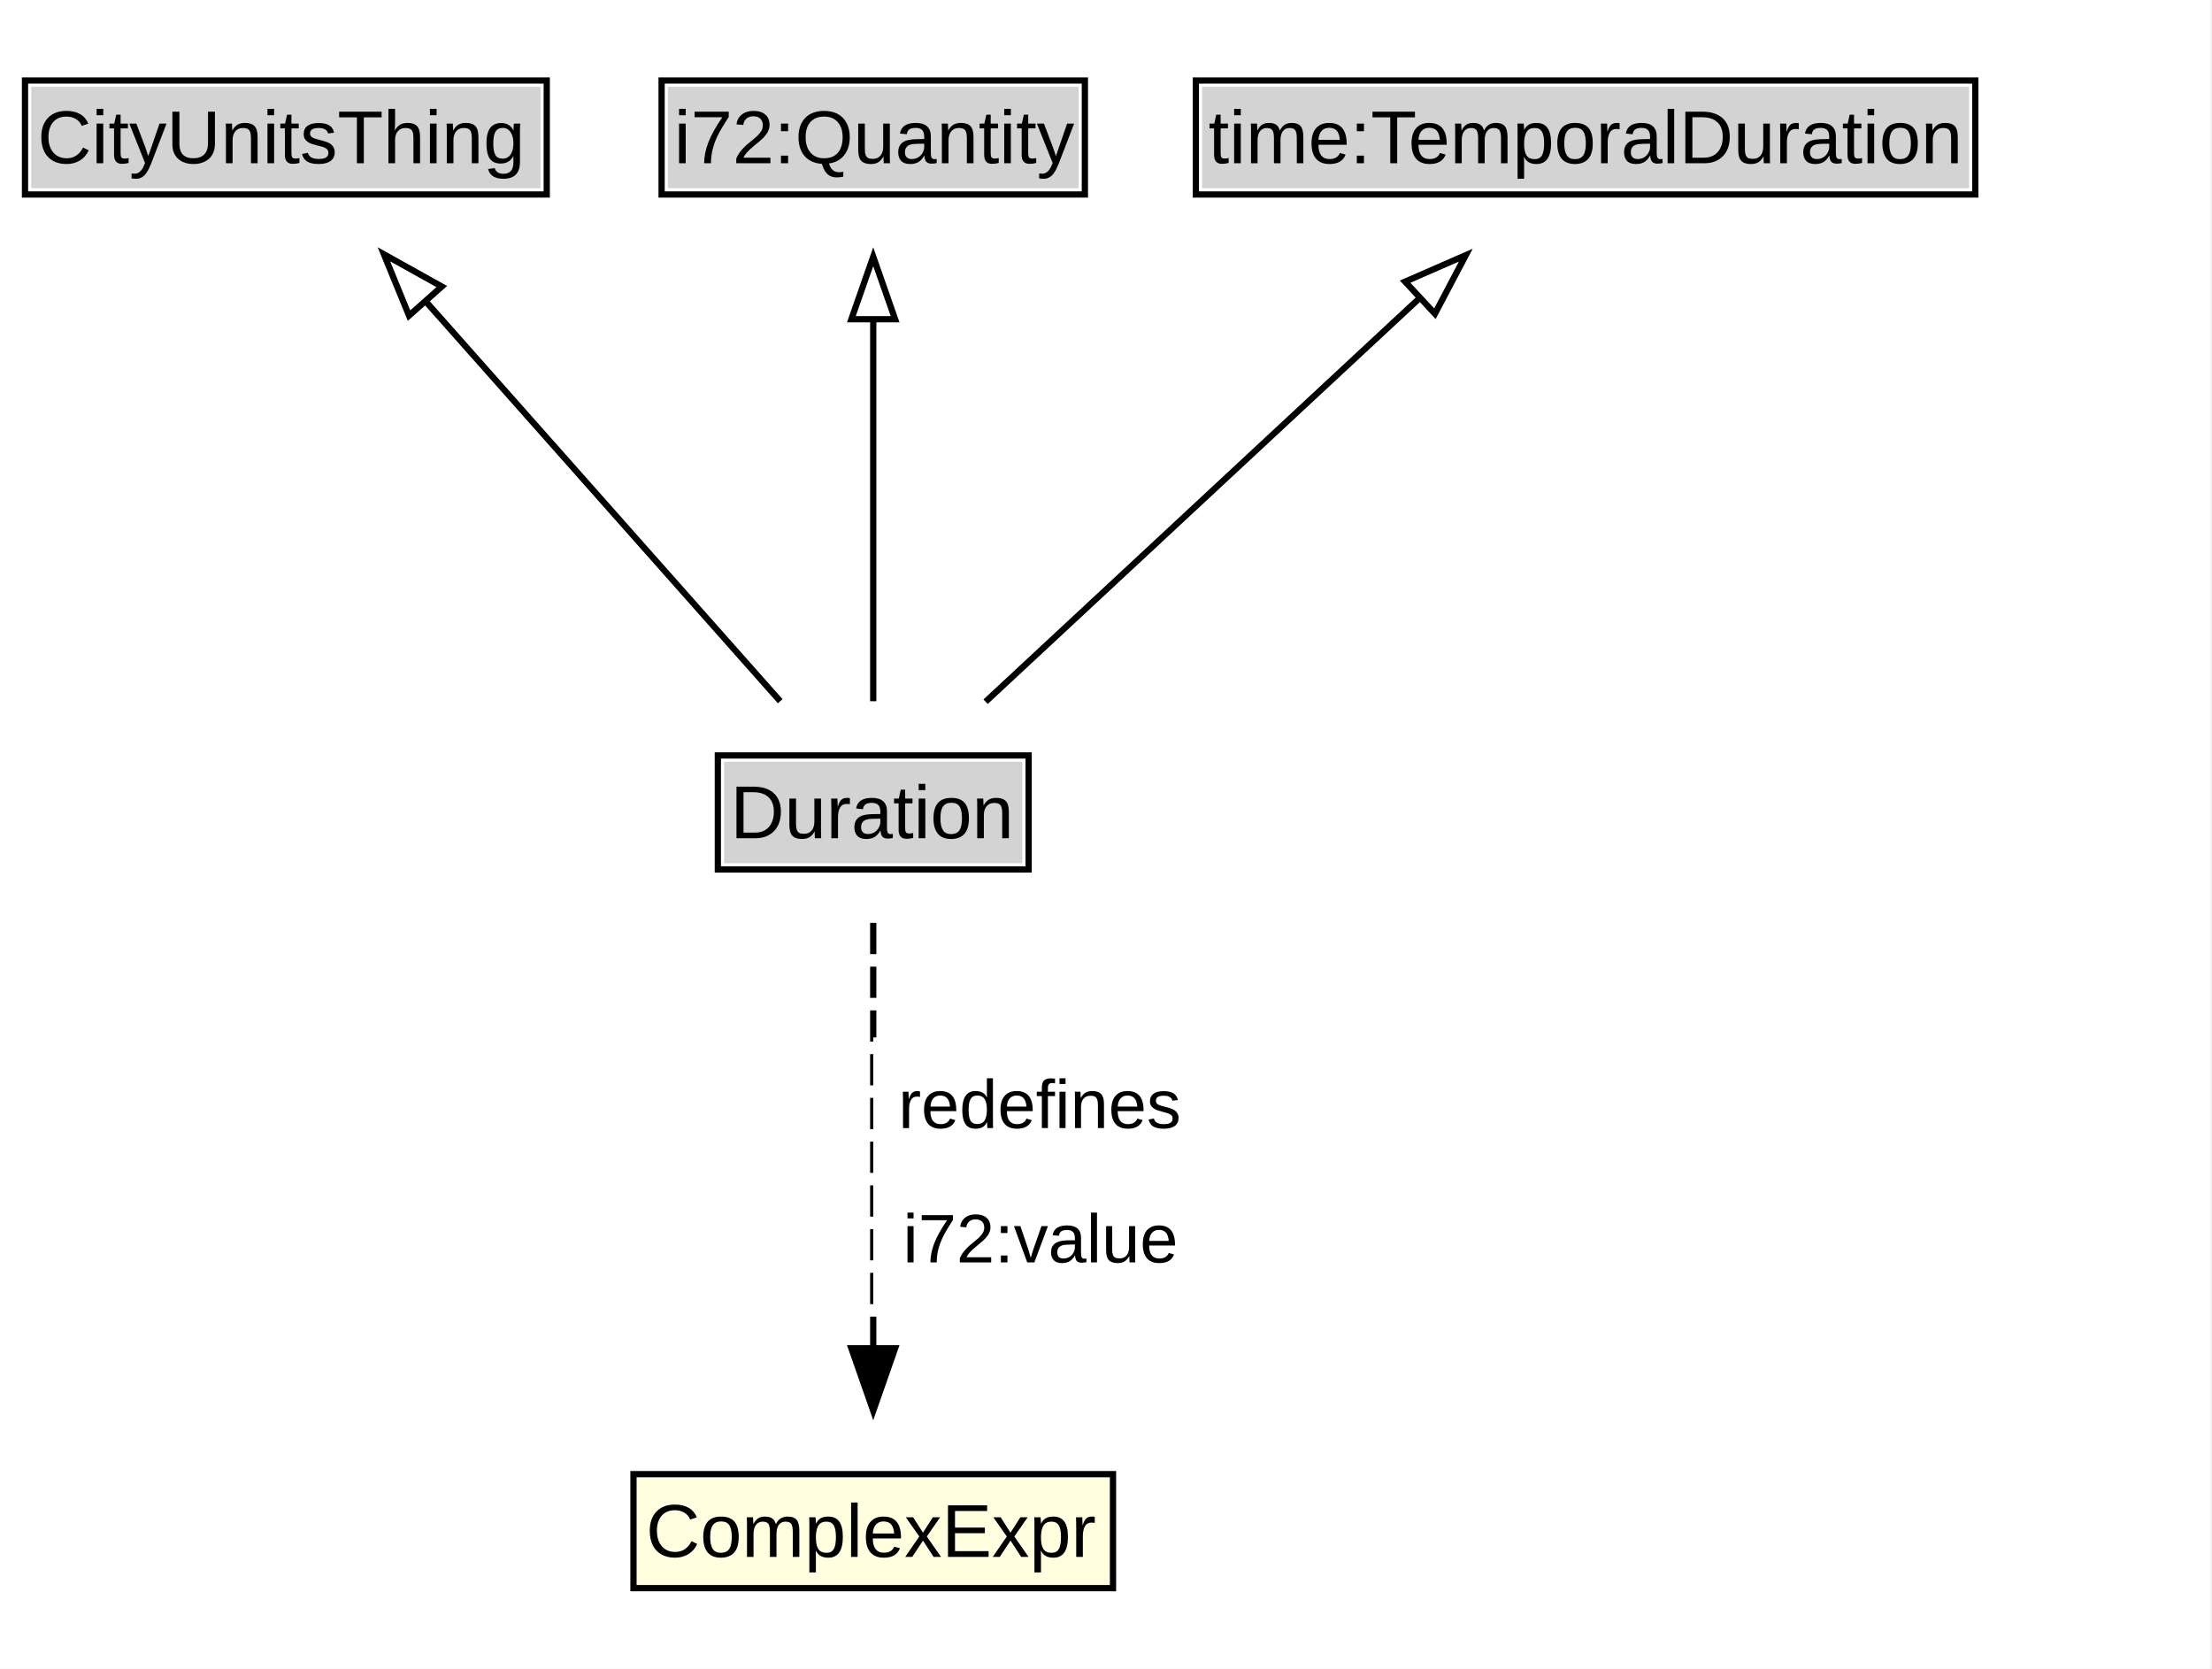
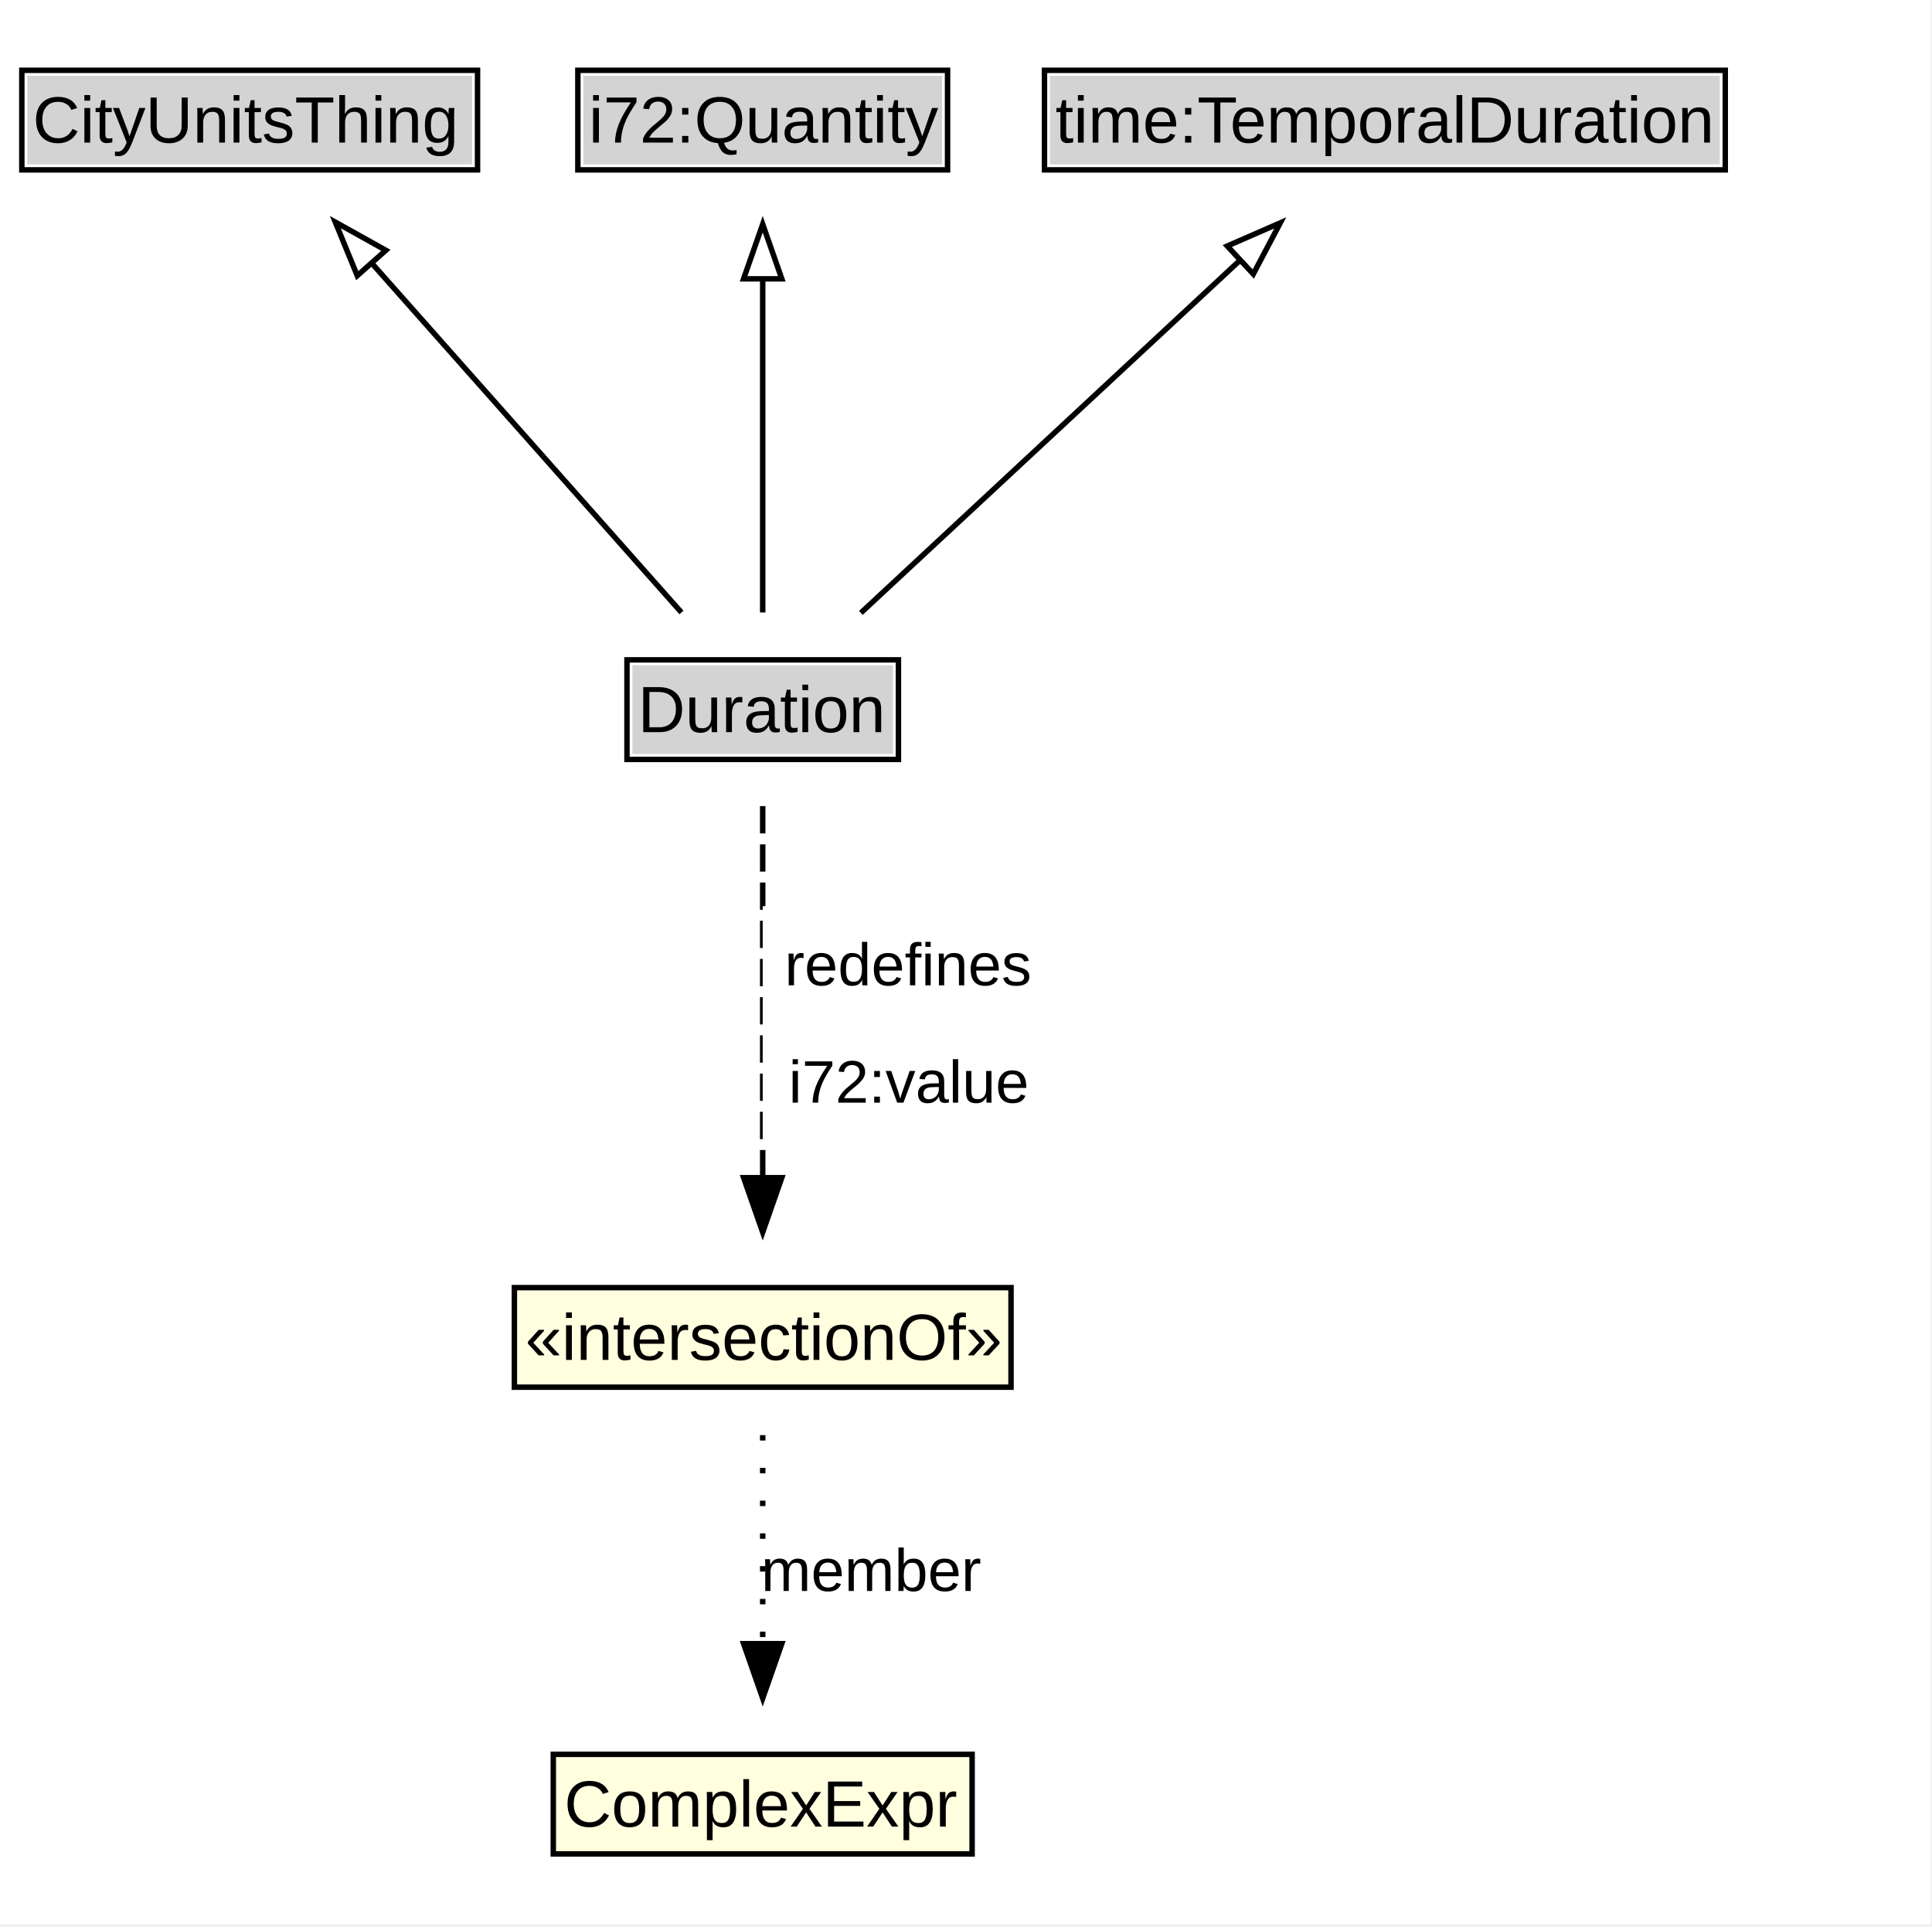
- <svg xmlns="http://www.w3.org/2000/svg" xmlns:xlink="http://www.w3.org/1999/xlink" width="354pt" height="267pt" viewBox="0.00 0.00 354.00 267.00">
-   <g id="graph0" class="graph" transform="scale(1 1) rotate(0) translate(4 263)">
-     <polygon fill="white" stroke="none" points="-4,4 -4,-263 349.75,-263 349.75,4 -4,4" />
+ <svg xmlns="http://www.w3.org/2000/svg" xmlns:xlink="http://www.w3.org/1999/xlink" width="354pt" height="353pt" viewBox="0.00 0.00 354.00 353.00">
+   <g id="graph0" class="graph" transform="scale(1 1) rotate(0) translate(4 348.5)">
+     <polygon fill="white" stroke="none" points="-4,4 -4,-348.5 349.75,-348.5 349.75,4 -4,4" />
    <g id="clust3" class="cluster">
</g>
    <g id="node1" class="node">
      <g id="a_node1">
        <a xlink:href="../CityUnitsThing" xlink:title="&lt;TABLE&gt;">
-           <polygon fill="lightgray" stroke="none" points="1,-232.88 1,-249.12 82.5,-249.12 82.5,-232.88 1,-232.88" />
-           <text xml:space="preserve" text-anchor="start" x="2" y="-236.88" font-family="Arial" font-size="12.00">CityUnitsThing</text>
-           <polygon fill="none" stroke="black" points="0,-231.88 0,-250.12 83.5,-250.12 83.5,-231.88 0,-231.88" />
+           <polygon fill="lightgray" stroke="none" points="1,-318.38 1,-334.62 82.5,-334.62 82.5,-318.38 1,-318.38" />
+           <text xml:space="preserve" text-anchor="start" x="2" y="-322.38" font-family="Arial" font-size="12.00">CityUnitsThing</text>
+           <polygon fill="none" stroke="black" points="0,-317.38 0,-335.62 83.5,-335.62 83.5,-317.38 0,-317.38" />
        </a>
      </g>
    </g>
    <g id="node2" class="node">
      <g id="a_node2">
        <a xlink:href="https://w3id.org/citydata/21972/v1/Quantity" xlink:title="&lt;TABLE&gt;">
-           <polygon fill="lightgray" stroke="none" points="102.88,-232.88 102.88,-249.12 168.62,-249.12 168.62,-232.88 102.88,-232.88" />
-           <text xml:space="preserve" text-anchor="start" x="103.88" y="-236.88" font-family="Arial" font-size="12.00">i72:Quantity</text>
-           <polygon fill="none" stroke="black" points="101.88,-231.88 101.88,-250.12 169.62,-250.12 169.62,-231.88 101.88,-231.88" />
+           <polygon fill="lightgray" stroke="none" points="102.88,-318.38 102.88,-334.62 168.62,-334.62 168.62,-318.38 102.88,-318.38" />
+           <text xml:space="preserve" text-anchor="start" x="103.88" y="-322.38" font-family="Arial" font-size="12.00">i72:Quantity</text>
+           <polygon fill="none" stroke="black" points="101.88,-317.38 101.88,-335.62 169.62,-335.62 169.62,-317.38 101.88,-317.38" />
        </a>
      </g>
    </g>
    <g id="node3" class="node">
      <g id="a_node3">
        <a xlink:href="https://w3id.org/citydata/imported/time/latest/TemporalDuration" xlink:title="&lt;TABLE&gt;">
-           <polygon fill="lightgray" stroke="none" points="188.38,-232.88 188.38,-249.12 311.12,-249.12 311.12,-232.88 188.38,-232.88" />
-           <text xml:space="preserve" text-anchor="start" x="189.38" y="-236.88" font-family="Arial" font-size="12.00">time:TemporalDuration</text>
-           <polygon fill="none" stroke="black" points="187.38,-231.88 187.38,-250.12 312.12,-250.12 312.12,-231.88 187.38,-231.88" />
+           <polygon fill="lightgray" stroke="none" points="188.38,-318.38 188.38,-334.62 311.12,-334.62 311.12,-318.38 188.38,-318.38" />
+           <text xml:space="preserve" text-anchor="start" x="189.38" y="-322.38" font-family="Arial" font-size="12.00">time:TemporalDuration</text>
+           <polygon fill="none" stroke="black" points="187.38,-317.38 187.38,-335.62 312.12,-335.62 312.12,-317.38 187.38,-317.38" />
        </a>
      </g>
    </g>
    <g id="node4" class="node">
      <g id="a_node4">
        <a xlink:href="../Duration" xlink:title="&lt;TABLE&gt;">
-           <polygon fill="lightgray" stroke="none" points="111.88,-124.88 111.88,-141.12 159.62,-141.12 159.62,-124.88 111.88,-124.88" />
-           <text xml:space="preserve" text-anchor="start" x="112.88" y="-128.88" font-family="Arial" font-size="12.00">Duration</text>
-           <polygon fill="none" stroke="black" points="110.88,-123.88 110.88,-142.12 160.62,-142.12 160.62,-123.88 110.88,-123.88" />
+           <polygon fill="lightgray" stroke="none" points="111.88,-210.38 111.88,-226.62 159.62,-226.62 159.62,-210.38 111.88,-210.38" />
+           <text xml:space="preserve" text-anchor="start" x="112.88" y="-214.38" font-family="Arial" font-size="12.00">Duration</text>
+           <polygon fill="none" stroke="black" points="110.88,-209.38 110.88,-227.62 160.62,-227.62 160.62,-209.38 110.88,-209.38" />
        </a>
      </g>
    </g>
    <g id="edge1" class="edge">
-       <path fill="none" stroke="black" d="M120.86,-150.8C105.55,-168.05 81.55,-195.12 64,-214.92" />
-       <polygon fill="none" stroke="black" points="61.46,-212.5 57.44,-222.31 66.7,-217.15 61.46,-212.5" />
+       <path fill="none" stroke="black" d="M120.86,-236.3C105.55,-253.55 81.55,-280.62 64,-300.42" />
+       <polygon fill="none" stroke="black" points="61.46,-298 57.44,-307.81 66.7,-302.65 61.46,-298" />
    </g>
    <g id="edge2" class="edge">
-       <path fill="none" stroke="black" d="M135.75,-150.8C135.75,-167.28 135.75,-192.7 135.75,-212.2" />
-       <polygon fill="none" stroke="black" points="132.25,-211.92 135.75,-221.92 139.25,-211.92 132.25,-211.92" />
+       <path fill="none" stroke="black" d="M135.75,-236.3C135.75,-252.78 135.75,-278.2 135.75,-297.7" />
+       <polygon fill="none" stroke="black" points="132.25,-297.42 135.75,-307.42 139.25,-297.42 132.25,-297.42" />
    </g>
    <g id="edge3" class="edge">
-       <path fill="none" stroke="black" d="M153.73,-150.72C172.46,-168.13 202,-195.6 223.37,-215.47" />
-       <polygon fill="none" stroke="black" points="220.87,-217.93 230.58,-222.17 225.64,-212.8 220.87,-217.93" />
+       <path fill="none" stroke="black" d="M153.73,-236.22C172.46,-253.63 202,-281.1 223.37,-300.97" />
+       <polygon fill="none" stroke="black" points="220.87,-303.43 230.58,-307.67 225.64,-298.3 220.87,-303.43" />
    </g>
    <g id="node6" class="node">
+       <polygon fill="lightyellow" stroke="none" points="90.25,-94.38 90.25,-112.62 181.25,-112.62 181.25,-94.38 90.25,-94.38" />
+       <text xml:space="preserve" text-anchor="start" x="92.25" y="-99.38" font-family="Arial" font-size="12.00">«intersectionOf»</text>
+       <polygon fill="none" stroke="black" points="90.25,-94.38 90.25,-112.62 181.25,-112.62 181.25,-94.38 90.25,-94.38" />
+     </g>
+     <g id="edge5" class="edge">
+       <path fill="none" stroke="black" stroke-dasharray="5,2" d="M135.75,-200.83C135.75,-182.88 135.75,-154.04 135.75,-132.58" />
+       <polygon fill="black" stroke="black" points="139.25,-132.76 135.75,-122.76 132.25,-132.76 139.25,-132.76" />
+       <polygon fill="white" stroke="none" points="135.75,-139.5 135.75,-182.5 188,-182.5 188,-139.5 135.75,-139.5" />
+       <text xml:space="preserve" text-anchor="start" x="139.75" y="-168" font-family="Arial" font-size="11.00">redefines</text>
+       <text xml:space="preserve" text-anchor="start" x="140.5" y="-146.5" font-family="Arial" font-size="11.00">i72:value</text>
+     </g>
+     <g id="node7" class="node">
      <polygon fill="lightyellow" stroke="none" points="97.38,-8.88 97.38,-27.12 174.12,-27.12 174.12,-8.88 97.38,-8.88" />
      <text xml:space="preserve" text-anchor="start" x="99.38" y="-13.88" font-family="Arial" font-size="12.00">ComplexExpr</text>
      <polygon fill="none" stroke="black" points="97.38,-8.88 97.38,-27.12 174.12,-27.12 174.12,-8.88 97.38,-8.88" />
    </g>
    <g id="edge4" class="edge">
-       <path fill="none" stroke="black" stroke-dasharray="5,2" d="M135.75,-115.33C135.75,-97.38 135.75,-68.54 135.75,-47.08" />
-       <polygon fill="black" stroke="black" points="139.25,-47.26 135.75,-37.26 132.25,-47.26 139.25,-47.26" />
-       <polygon fill="white" stroke="none" points="135.75,-54 135.75,-97 188,-97 188,-54 135.75,-54" />
-       <text xml:space="preserve" text-anchor="start" x="139.75" y="-82.5" font-family="Arial" font-size="11.00">redefines</text>
-       <text xml:space="preserve" text-anchor="start" x="140.5" y="-61" font-family="Arial" font-size="11.00">i72:value</text>
+       <path fill="none" stroke="black" stroke-dasharray="1,5" d="M135.75,-85.6C135.75,-74.62 135.75,-60.04 135.75,-47.32" />
+       <polygon fill="black" stroke="black" points="139.25,-47.39 135.75,-37.39 132.25,-47.39 139.25,-47.39" />
+       <text xml:space="preserve" text-anchor="middle" x="155.62" y="-57.05" font-family="Arial" font-size="11.00">member</text>
    </g>
  </g>
</svg>
